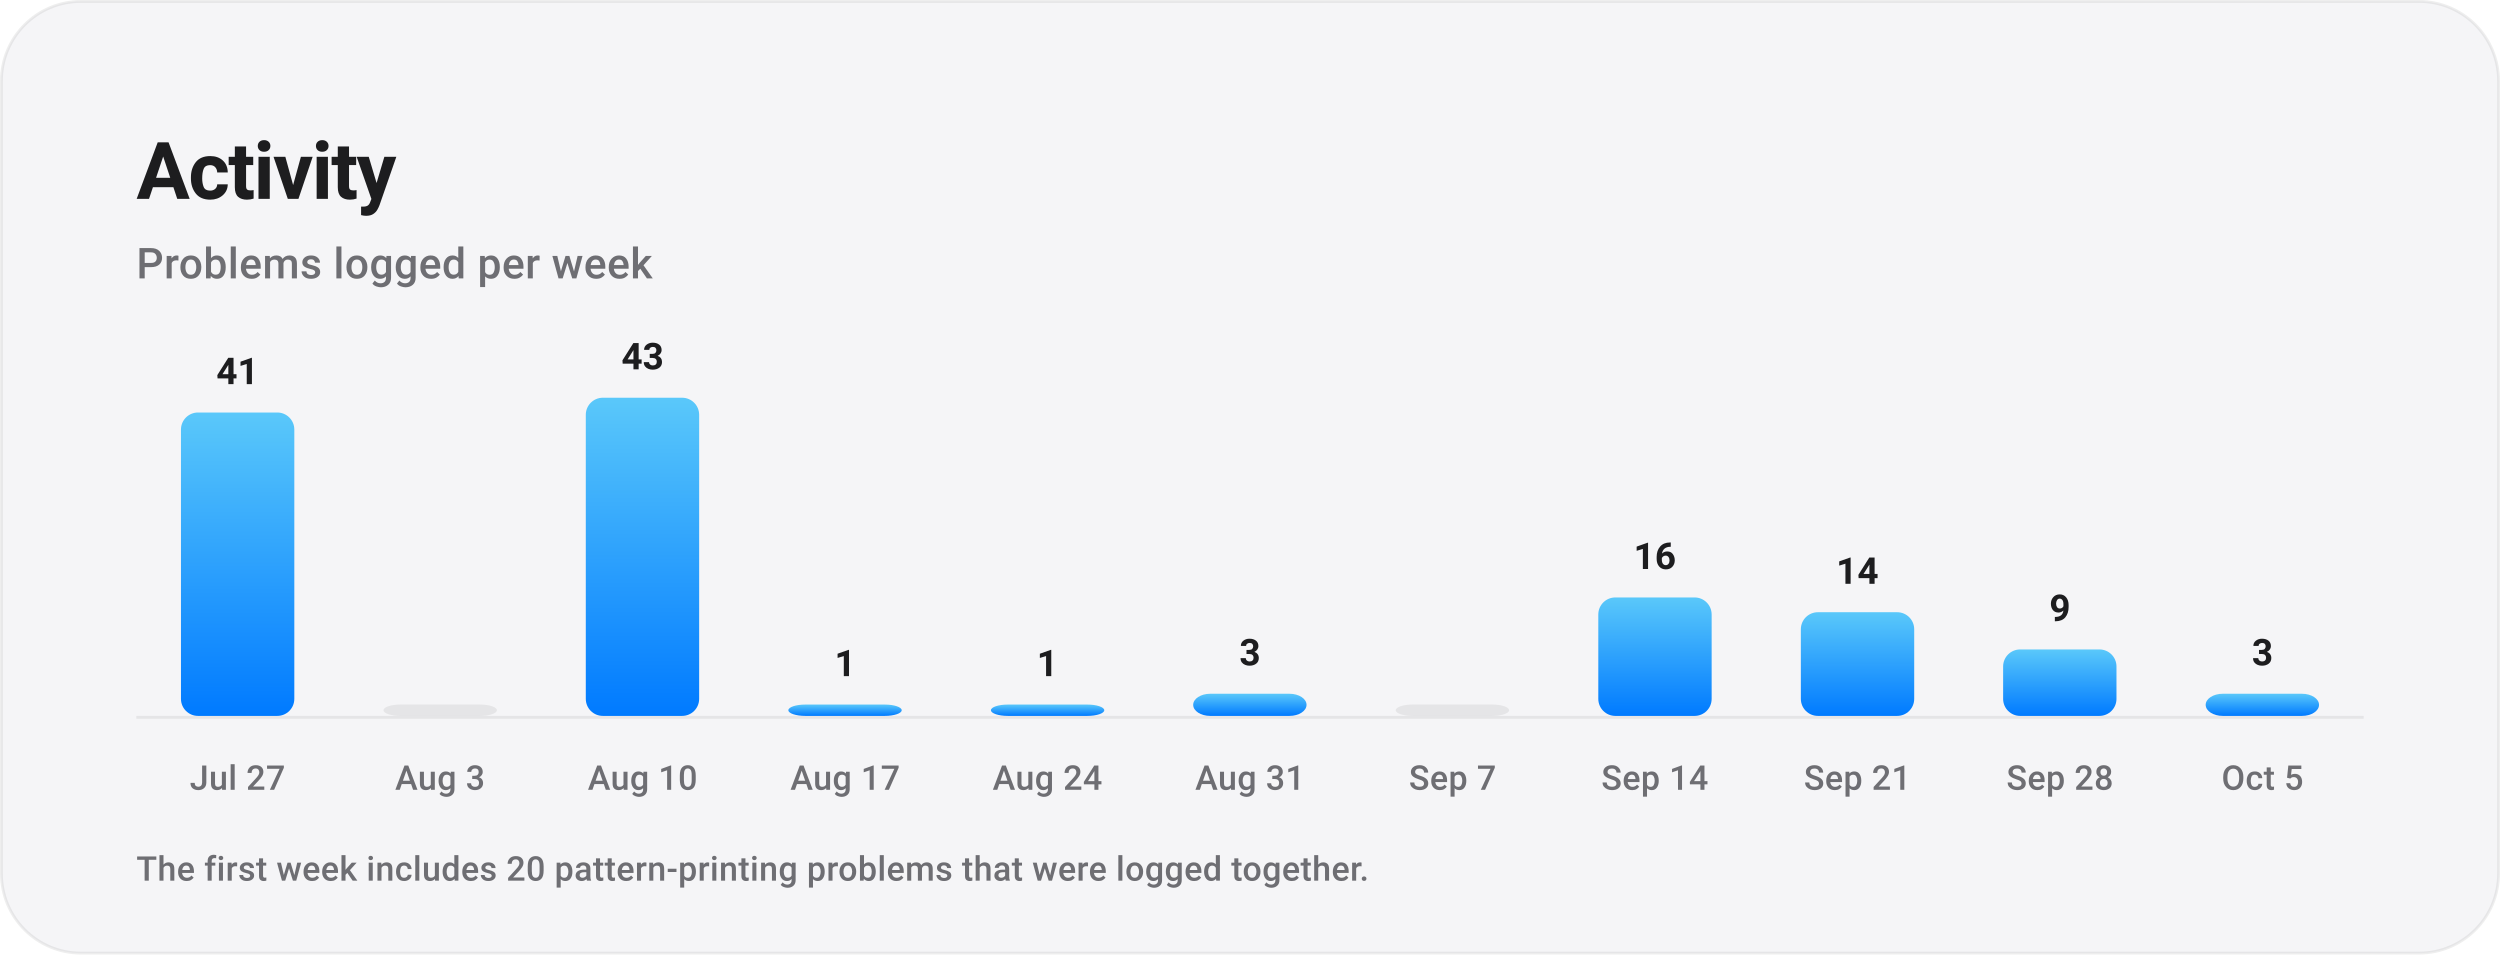
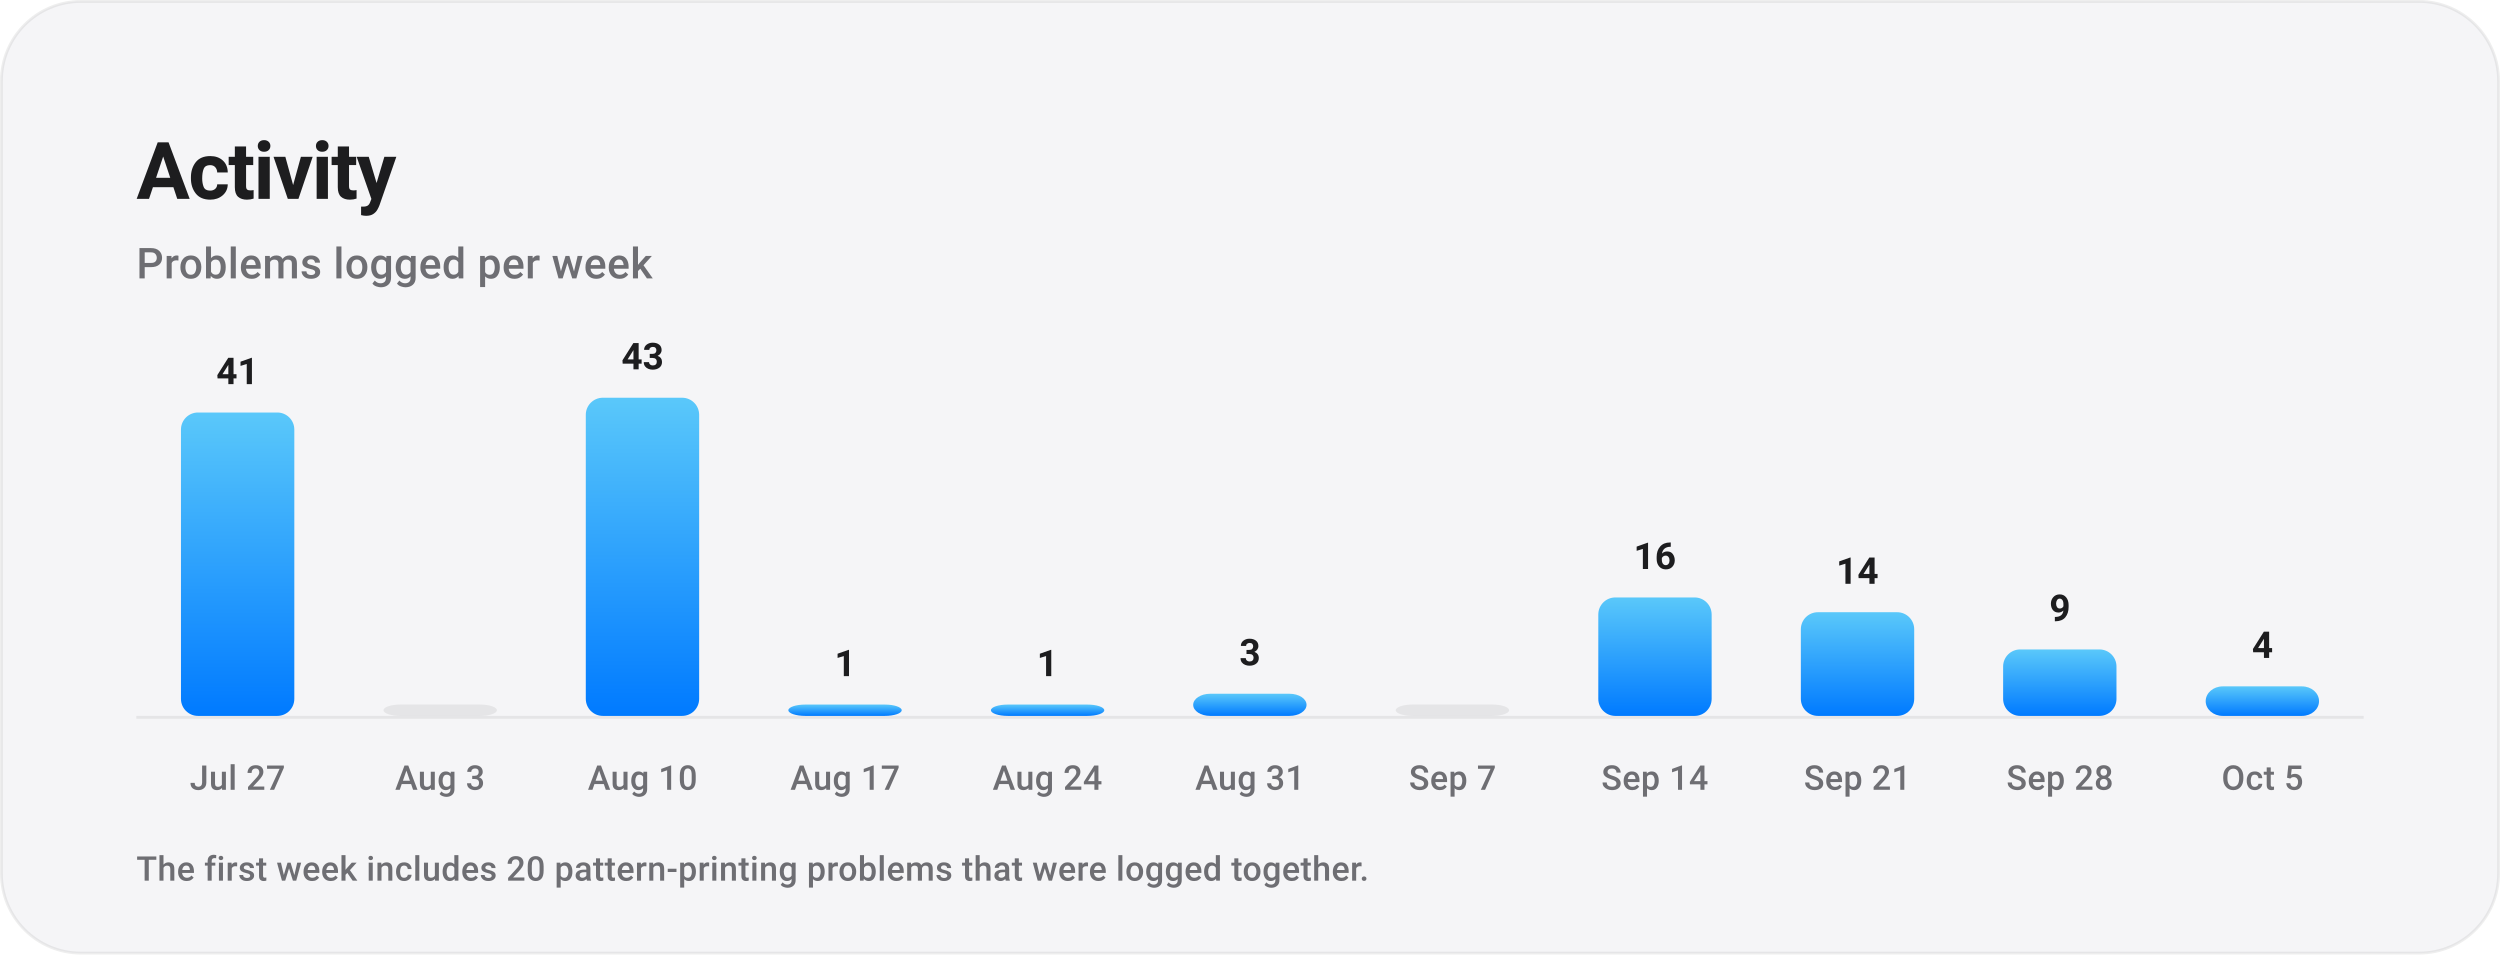
<svg xmlns="http://www.w3.org/2000/svg" width="880" height="336" viewBox="0 0 880 336" role="img" aria-labelledby="t d">
  <defs>
    <style>
text { font-family: -apple-system, BlinkMacSystemFont, "SF Pro Display", "SF Pro Text", "Segoe UI Variable Display", "Segoe UI", system-ui, Roboto, Helvetica, Arial, sans-serif; }
.num { font-variant-numeric: tabular-nums; }
@keyframes grow { from { transform: scaleX(0); } to { transform: scaleX(1); } }
@keyframes rise { from { transform: scaleY(0); } to { transform: scaleY(1); } }
@keyframes pop { from { opacity: 0; transform: scale(.92); } to { opacity: 1; transform: scale(1); } }
@keyframes fade { from { opacity: 0; transform: translateY(6px); } to { opacity: 1; transform: translateY(0); } }
.grow { transform-box: fill-box; transform-origin: 0% 50%; animation: grow .8s cubic-bezier(.22,1,.36,1) both; }
.rise { transform-box: fill-box; transform-origin: 50% 100%; animation: rise .8s cubic-bezier(.22,1,.36,1) both; }
.pop { transform-box: fill-box; transform-origin: 50% 50%; animation: pop .8s cubic-bezier(.22,1,.36,1) both; }
.fade { animation: fade .7s cubic-bezier(.22,1,.36,1) both; }
@media (prefers-reduced-motion: reduce) { .grow, .rise, .pop { transform-box: fill-box; transform-origin: 50% 50%; animation: pop .8s cubic-bezier(.22,1,.36,1) both; }
.fade { animation: none; } }
</style>
    <linearGradient id="acc" x1="0" y1="0" x2="1" y2="0">
      <stop offset="0" stop-color="#007AFF" />
      <stop offset="1" stop-color="#5AC8FA" />
    </linearGradient>
    <linearGradient id="accv" x1="0" y1="1" x2="0" y2="0">
      <stop offset="0" stop-color="#007AFF" />
      <stop offset="1" stop-color="#5AC8FA" />
    </linearGradient>
  </defs>
  <rect x="0.5" y="0.5" width="879" height="335" rx="28" fill="#F5F5F7" stroke="rgba(0,0,0,0.07)" />
  <text x="48" y="70" font-size="28" font-weight="700" fill="#1D1D1F" text-anchor="start" letter-spacing="-0.02em">Activity</text>
  <text x="48" y="98" font-size="15" font-weight="500" fill="#6E6E73" text-anchor="start" letter-spacing="0.01em">Problems logged per week</text>
  <line x1="48" y1="252.5" x2="832" y2="252.5" stroke="rgba(0,0,0,0.07)" />
  <rect class="rise" style="animation-delay:0ms" x="63.7" y="145.2" width="39.9" height="106.8" rx="6" fill="url(#accv)" />
  <text x="83.6" y="135.2" font-size="13" font-weight="650" fill="#1D1D1F" text-anchor="middle" letter-spacing="0.0em" class="num">41</text>
  <text x="83.6" y="278" font-size="12" font-weight="500" fill="#6E6E73" text-anchor="middle" letter-spacing="0.01em">Jul 27</text>
  <rect class="rise" style="animation-delay:50ms" x="135.0" y="248.0" width="39.9" height="4.0" rx="6" fill="rgba(0,0,0,0.07)" />
  <text x="154.9" y="278" font-size="12" font-weight="500" fill="#6E6E73" text-anchor="middle" letter-spacing="0.01em">Aug 3</text>
  <rect class="rise" style="animation-delay:100ms" x="206.2" y="140.0" width="39.9" height="112.0" rx="6" fill="url(#accv)" />
  <text x="226.2" y="130.0" font-size="13" font-weight="650" fill="#1D1D1F" text-anchor="middle" letter-spacing="0.0em" class="num">43</text>
  <text x="226.2" y="278" font-size="12" font-weight="500" fill="#6E6E73" text-anchor="middle" letter-spacing="0.01em">Aug 10</text>
  <rect class="rise" style="animation-delay:150ms" x="277.5" y="248.0" width="39.9" height="4.0" rx="6" fill="url(#accv)" />
  <text x="297.5" y="238.0" font-size="13" font-weight="650" fill="#1D1D1F" text-anchor="middle" letter-spacing="0.0em" class="num">1</text>
  <text x="297.5" y="278" font-size="12" font-weight="500" fill="#6E6E73" text-anchor="middle" letter-spacing="0.01em">Aug 17</text>
  <rect class="rise" style="animation-delay:200ms" x="348.8" y="248.0" width="39.9" height="4.0" rx="6" fill="url(#accv)" />
  <text x="368.7" y="238.0" font-size="13" font-weight="650" fill="#1D1D1F" text-anchor="middle" letter-spacing="0.0em" class="num">1</text>
  <text x="368.7" y="278" font-size="12" font-weight="500" fill="#6E6E73" text-anchor="middle" letter-spacing="0.01em">Aug 24</text>
  <rect class="rise" style="animation-delay:250ms" x="420.0" y="244.2" width="39.9" height="7.8" rx="6" fill="url(#accv)" />
  <text x="440.0" y="234.2" font-size="13" font-weight="650" fill="#1D1D1F" text-anchor="middle" letter-spacing="0.0em" class="num">3</text>
  <text x="440.0" y="278" font-size="12" font-weight="500" fill="#6E6E73" text-anchor="middle" letter-spacing="0.01em">Aug 31</text>
  <rect class="rise" style="animation-delay:300ms" x="491.3" y="248.0" width="39.9" height="4.0" rx="6" fill="rgba(0,0,0,0.07)" />
  <text x="511.3" y="278" font-size="12" font-weight="500" fill="#6E6E73" text-anchor="middle" letter-spacing="0.01em">Sep 7</text>
  <rect class="rise" style="animation-delay:350ms" x="562.6" y="210.3" width="39.9" height="41.7" rx="6" fill="url(#accv)" />
  <text x="582.5" y="200.3" font-size="13" font-weight="650" fill="#1D1D1F" text-anchor="middle" letter-spacing="0.0em" class="num">16</text>
  <text x="582.5" y="278" font-size="12" font-weight="500" fill="#6E6E73" text-anchor="middle" letter-spacing="0.01em">Sep 14</text>
  <rect class="rise" style="animation-delay:400ms" x="633.9" y="215.5" width="39.9" height="36.5" rx="6" fill="url(#accv)" />
  <text x="653.8" y="205.5" font-size="13" font-weight="650" fill="#1D1D1F" text-anchor="middle" letter-spacing="0.0em" class="num">14</text>
  <text x="653.8" y="278" font-size="12" font-weight="500" fill="#6E6E73" text-anchor="middle" letter-spacing="0.01em">Sep 21</text>
  <rect class="rise" style="animation-delay:450ms" x="705.1" y="228.6" width="39.9" height="23.4" rx="6" fill="url(#accv)" />
  <text x="725.1" y="218.6" font-size="13" font-weight="650" fill="#1D1D1F" text-anchor="middle" letter-spacing="0.0em" class="num">9</text>
  <text x="725.1" y="278" font-size="12" font-weight="500" fill="#6E6E73" text-anchor="middle" letter-spacing="0.01em">Sep 28</text>
-   <rect class="rise" style="animation-delay:500ms" x="776.4" y="244.2" width="39.9" height="7.8" rx="6" fill="url(#accv)" />
-   <text x="796.4" y="234.2" font-size="13" font-weight="650" fill="#1D1D1F" text-anchor="middle" letter-spacing="0.0em" class="num">3</text>
+   <rect class="rise" style="animation-delay:500ms" x="776.4" y="241.6" width="39.9" height="10.4" rx="6" fill="url(#accv)" />
+   <text x="796.4" y="231.6" font-size="13" font-weight="650" fill="#1D1D1F" text-anchor="middle" letter-spacing="0.0em" class="num">4</text>
  <text x="796.4" y="278" font-size="12" font-weight="500" fill="#6E6E73" text-anchor="middle" letter-spacing="0.01em">Oct 5</text>
  <text x="48" y="310" font-size="12" font-weight="500" fill="#6E6E73" text-anchor="start" letter-spacing="0.01em">The first week includes 20 pattern-printing problems that were logged together.</text>
</svg>
